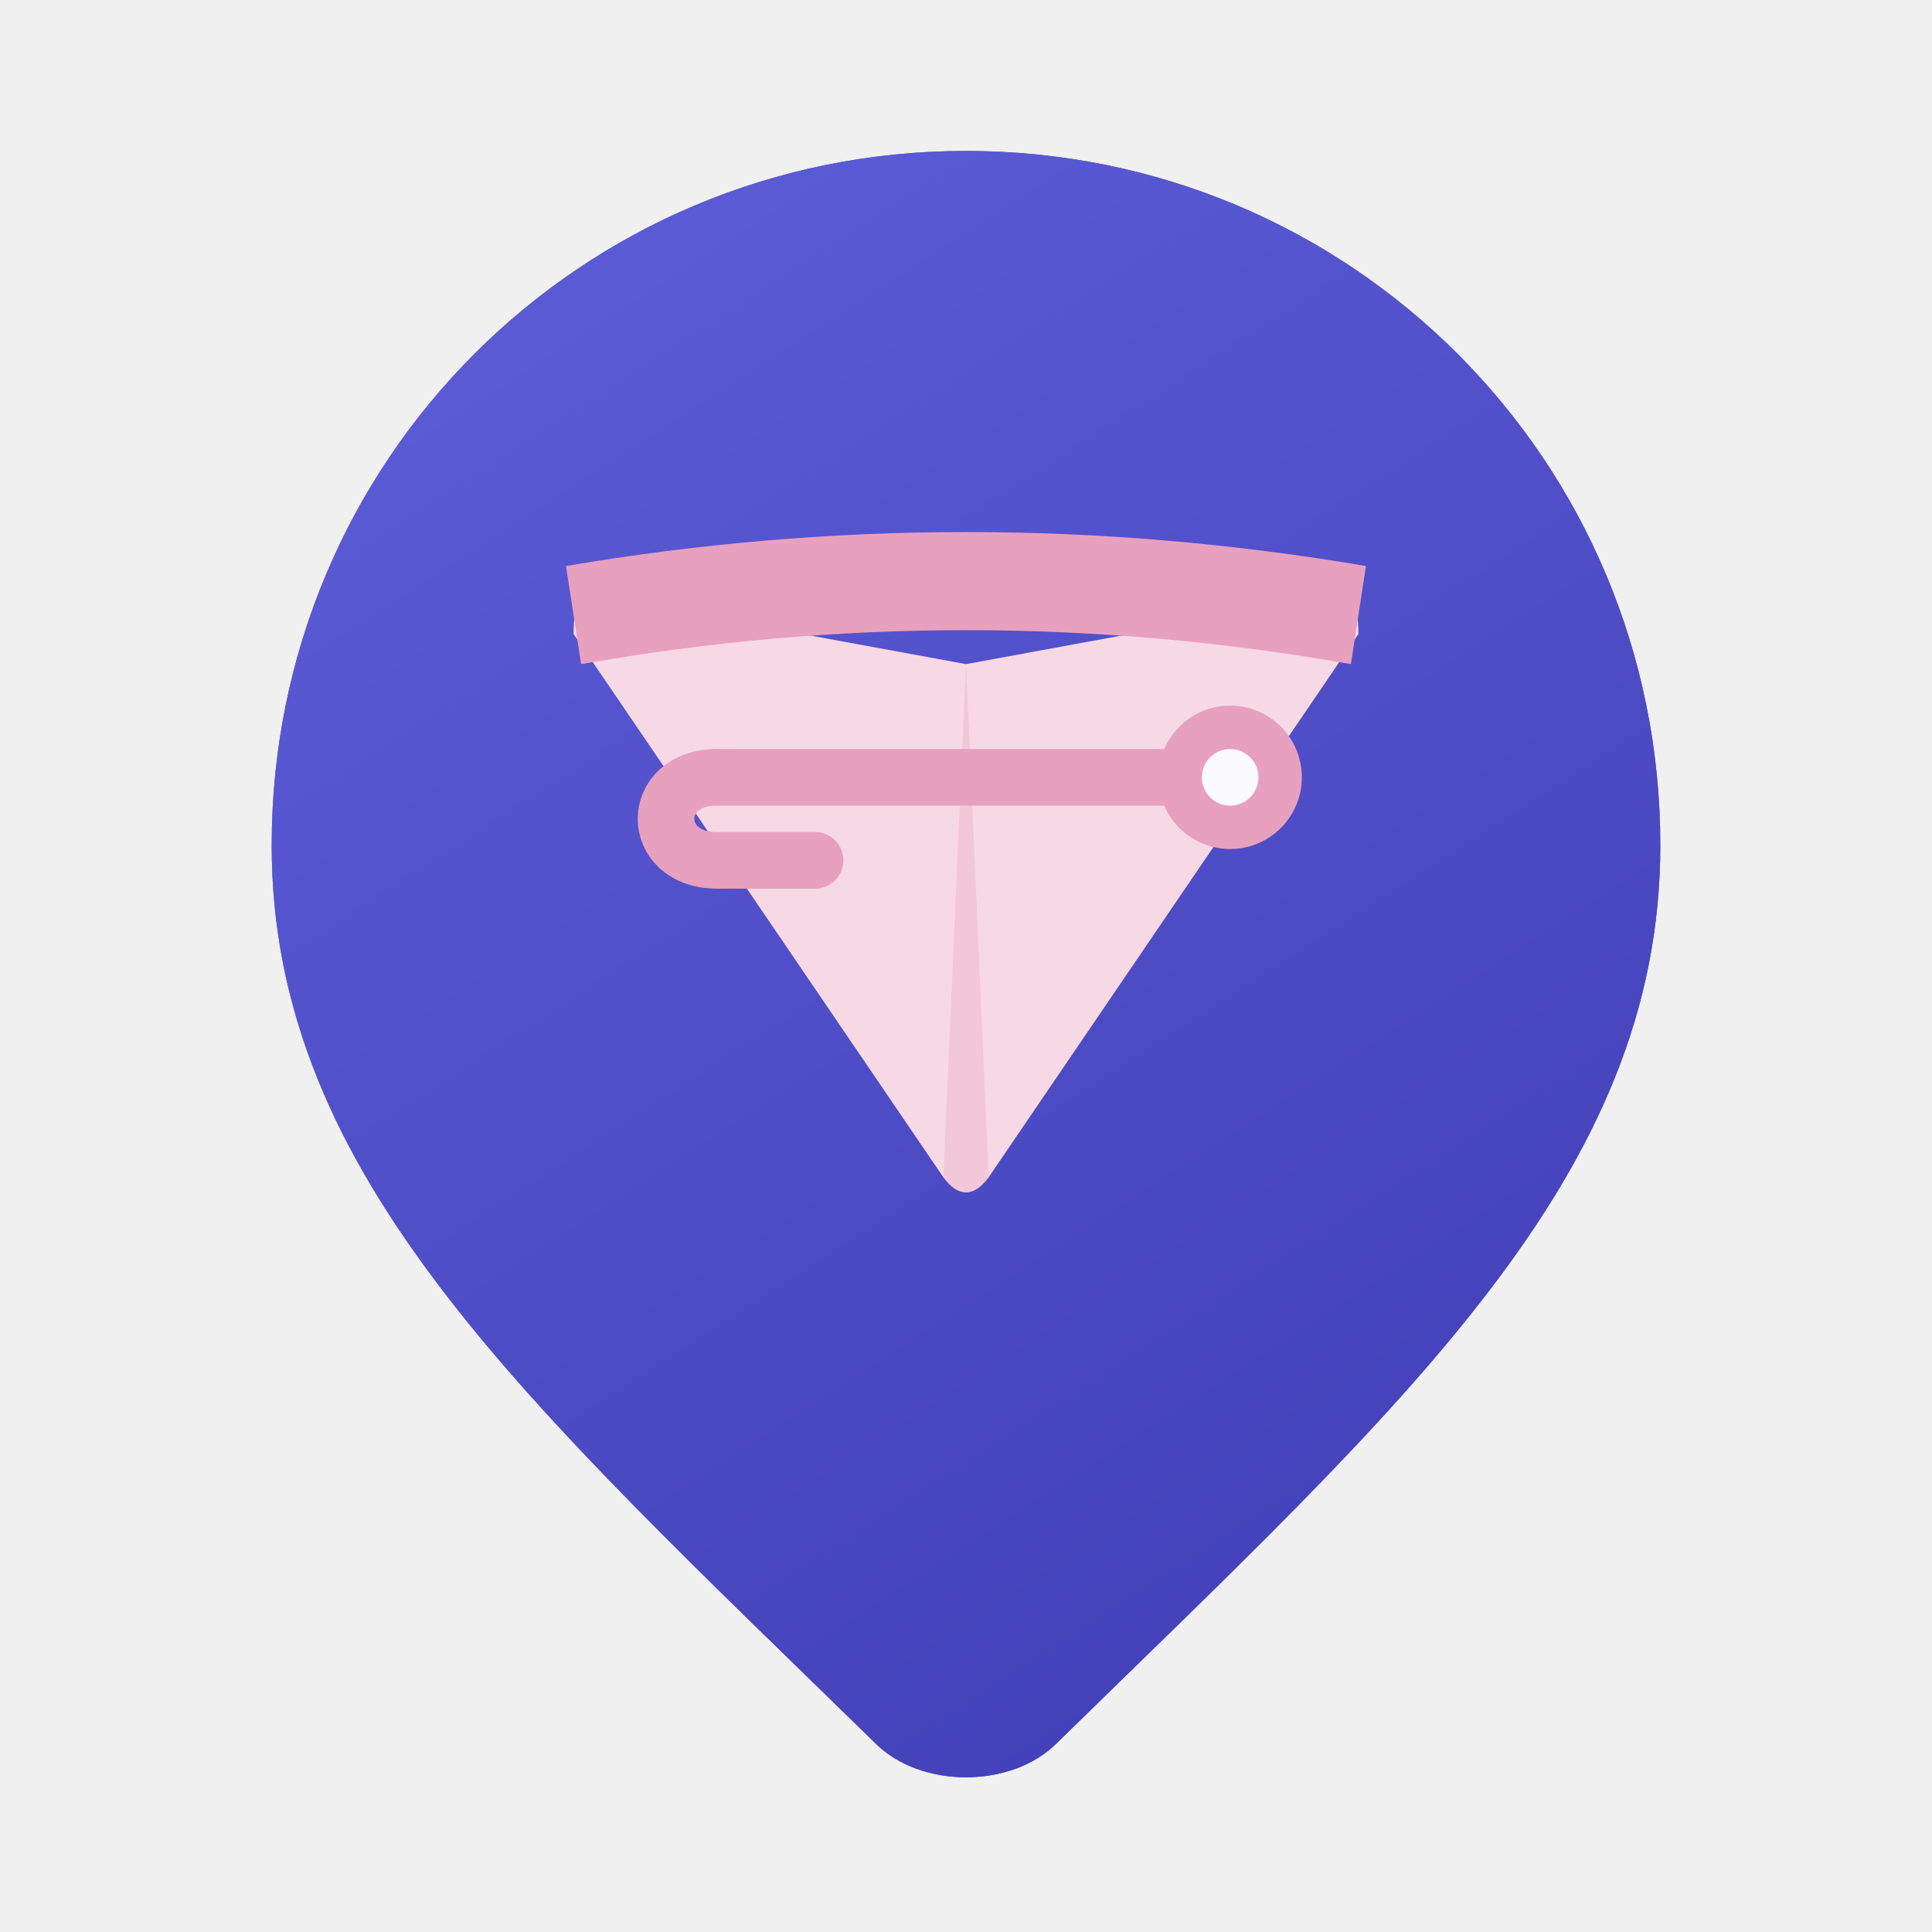
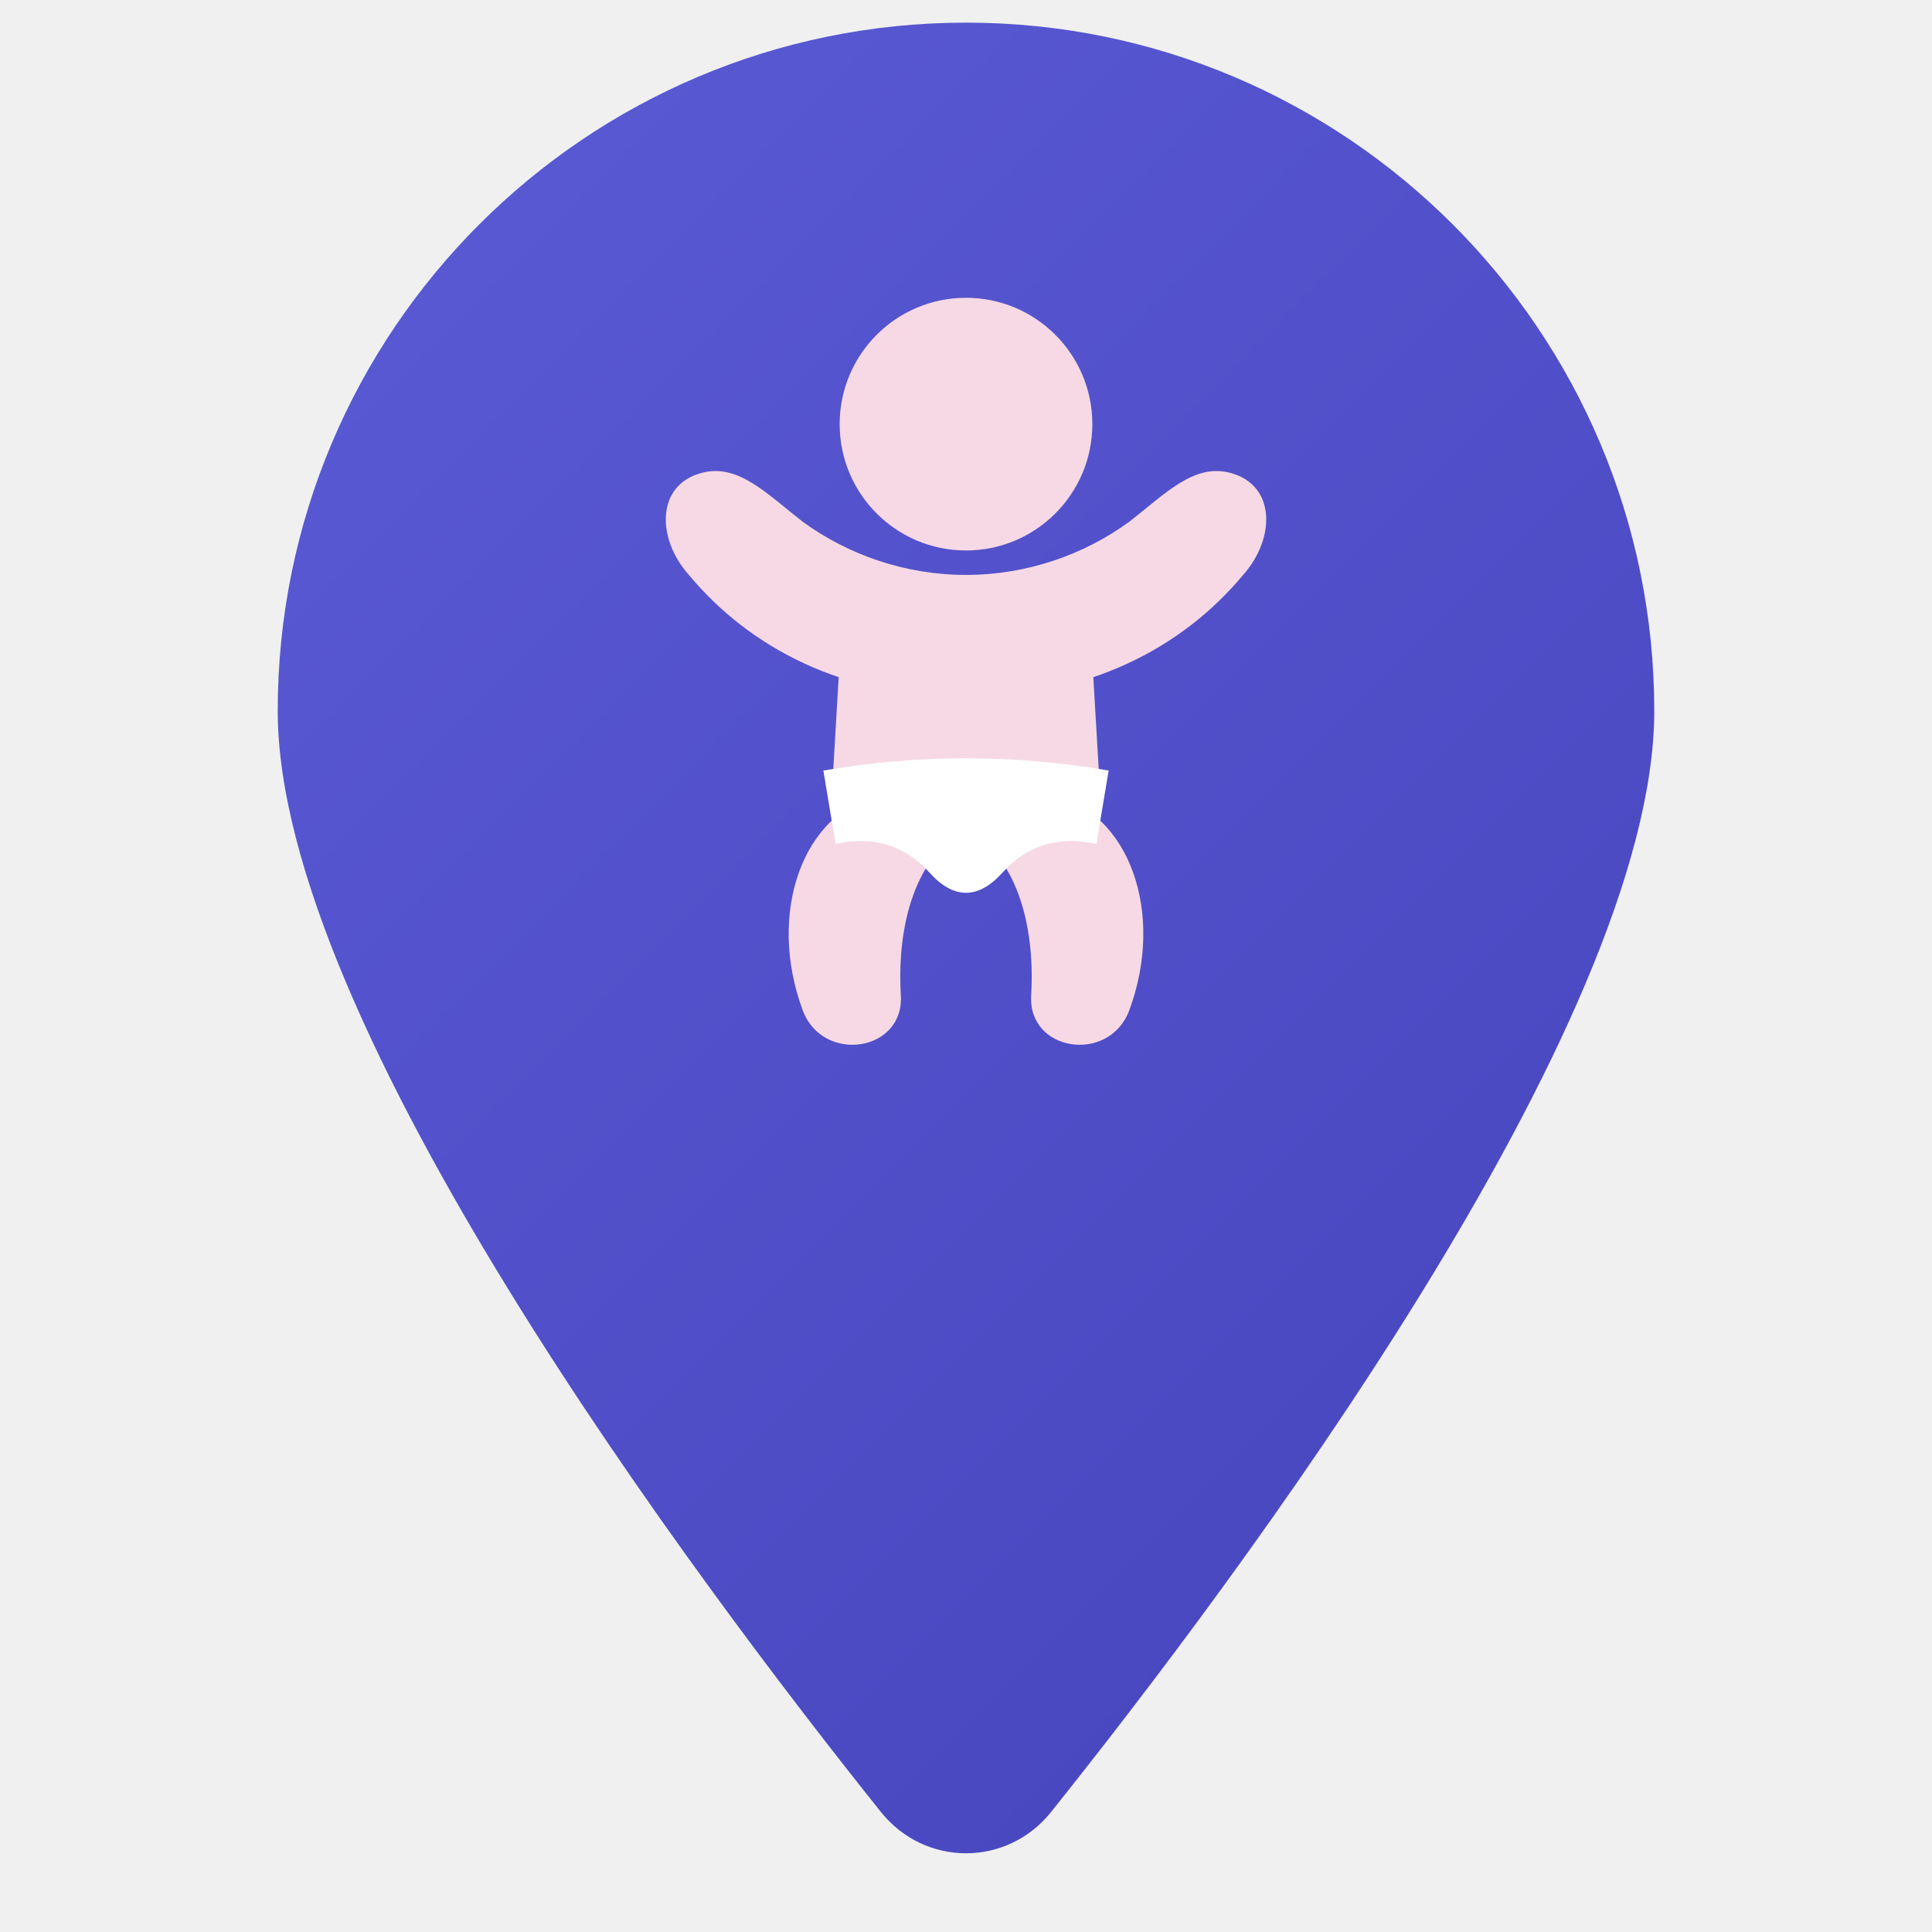
<svg xmlns="http://www.w3.org/2000/svg" width="512" height="512" viewBox="0 0 512 512" role="img" aria-label="Wickelfinder – Wickelplatz-Finder Logo">
  <defs>
-     <linearGradient id="pinGrad" x1="140" y1="70" x2="372" y2="430" gradientUnits="userSpaceOnUse">
+     <linearGradient id="pinGrad" x1="0" y1="0" x2="512" y2="512" gradientUnits="userSpaceOnUse">
      <stop offset="0" stop-color="#5B5BD6" />
      <stop offset="1" stop-color="#4340B8" />
    </linearGradient>
-     <linearGradient id="tipShade" x1="256" y1="300" x2="256" y2="470" gradientUnits="userSpaceOnUse">
-       <stop offset="0" stop-color="#4340B8" stop-opacity="0" />
-       <stop offset="1" stop-color="#3A37A0" stop-opacity="0.45" />
-     </linearGradient>
  </defs>
-   <path id="pinBody" d="M256 40            C 154 40 72 122 72 224            C 72 312 140 372 232 462            C 244 474 268 474 280 462            C 372 372 440 312 440 224            C 440 122 358 40 256 40 Z" fill="url(#pinGrad)" />
-   <use href="#pinBody" fill="url(#tipShade)" />
-   <g>
-     <path d="M158 158              Q 152 156 152 168              L 250 312              Q 256 320 262 312              L 360 168              Q 360 156 354 158              L 256 176              Q 256 176 158 158 Z" fill="#F6D9E4" />
-     <path d="M256 176 L 250 312 Q 256 320 262 312 Z" fill="#E8A0BF" opacity="0.30" />
-     <path d="M150 150              Q 256 132 362 150              L 358 176              Q 256 158 154 176 Z" fill="#E8A0BF" />
+   <g transform="translate(73.6,6) scale(0.95)">
+     <path d="M215.7 499.2C267 435 384 279.4 384 192C384 86 298 0 192 0S0 86 0 192c0 87.4 117 243 168.3 307.2c12.3 15.3 35.1 15.3 47.4 0z" fill="url(#pinGrad)" />
  </g>
-   <g fill="none" stroke="#E8A0BF" stroke-linecap="round">
-     <line x1="190" y1="206" x2="322" y2="206" stroke-width="15" />
-     <path d="M190 206 C 172 206 172 228 190 228 L 216 228" stroke-width="15" />
-     <circle cx="326" cy="206" r="19" fill="#E8A0BF" stroke="none" />
-     <circle cx="326" cy="206" r="7.5" fill="#FBFAFF" stroke="none" />
+   <g transform="translate(256,188) scale(0.54) translate(-256,-256)">
+     <circle cx="256" cy="116" r="62" fill="#F6D9E4" />
+     <path d="M256 250 C 196 250 150 226 120 190 C 104 172 104 146 126 140 C 144 135 158 150 176 164 C 198 180 226 190 256 190 C 286 190 314 180 336 164 C 354 150 368 135 386 140 C 408 146 408 172 392 190 C 362 226 316 250 256 250 Z" fill="#F6D9E4" />
+     <path d="M196 198 Q 256 208 316 198 L 322 300 Q 256 292 190 300 Z" fill="#F6D9E4" />
+     <path d="M214 298 C 176 306 158 356 176 404 C 186 430 226 424 224 396 C 222 360 232 328 256 314 Z" fill="#F6D9E4" />
+     <path d="M298 298 C 336 306 354 356 336 404 C 326 430 286 424 288 396 C 290 360 280 328 256 314 Z" fill="#F6D9E4" />
+     <path d="M186 286 Q 256 274 326 286 L 320 322 Q 292 316 274 336 Q 256 356 238 336 Q 220 316 192 322 Z" fill="#FFFFFF" />
  </g>
</svg>
